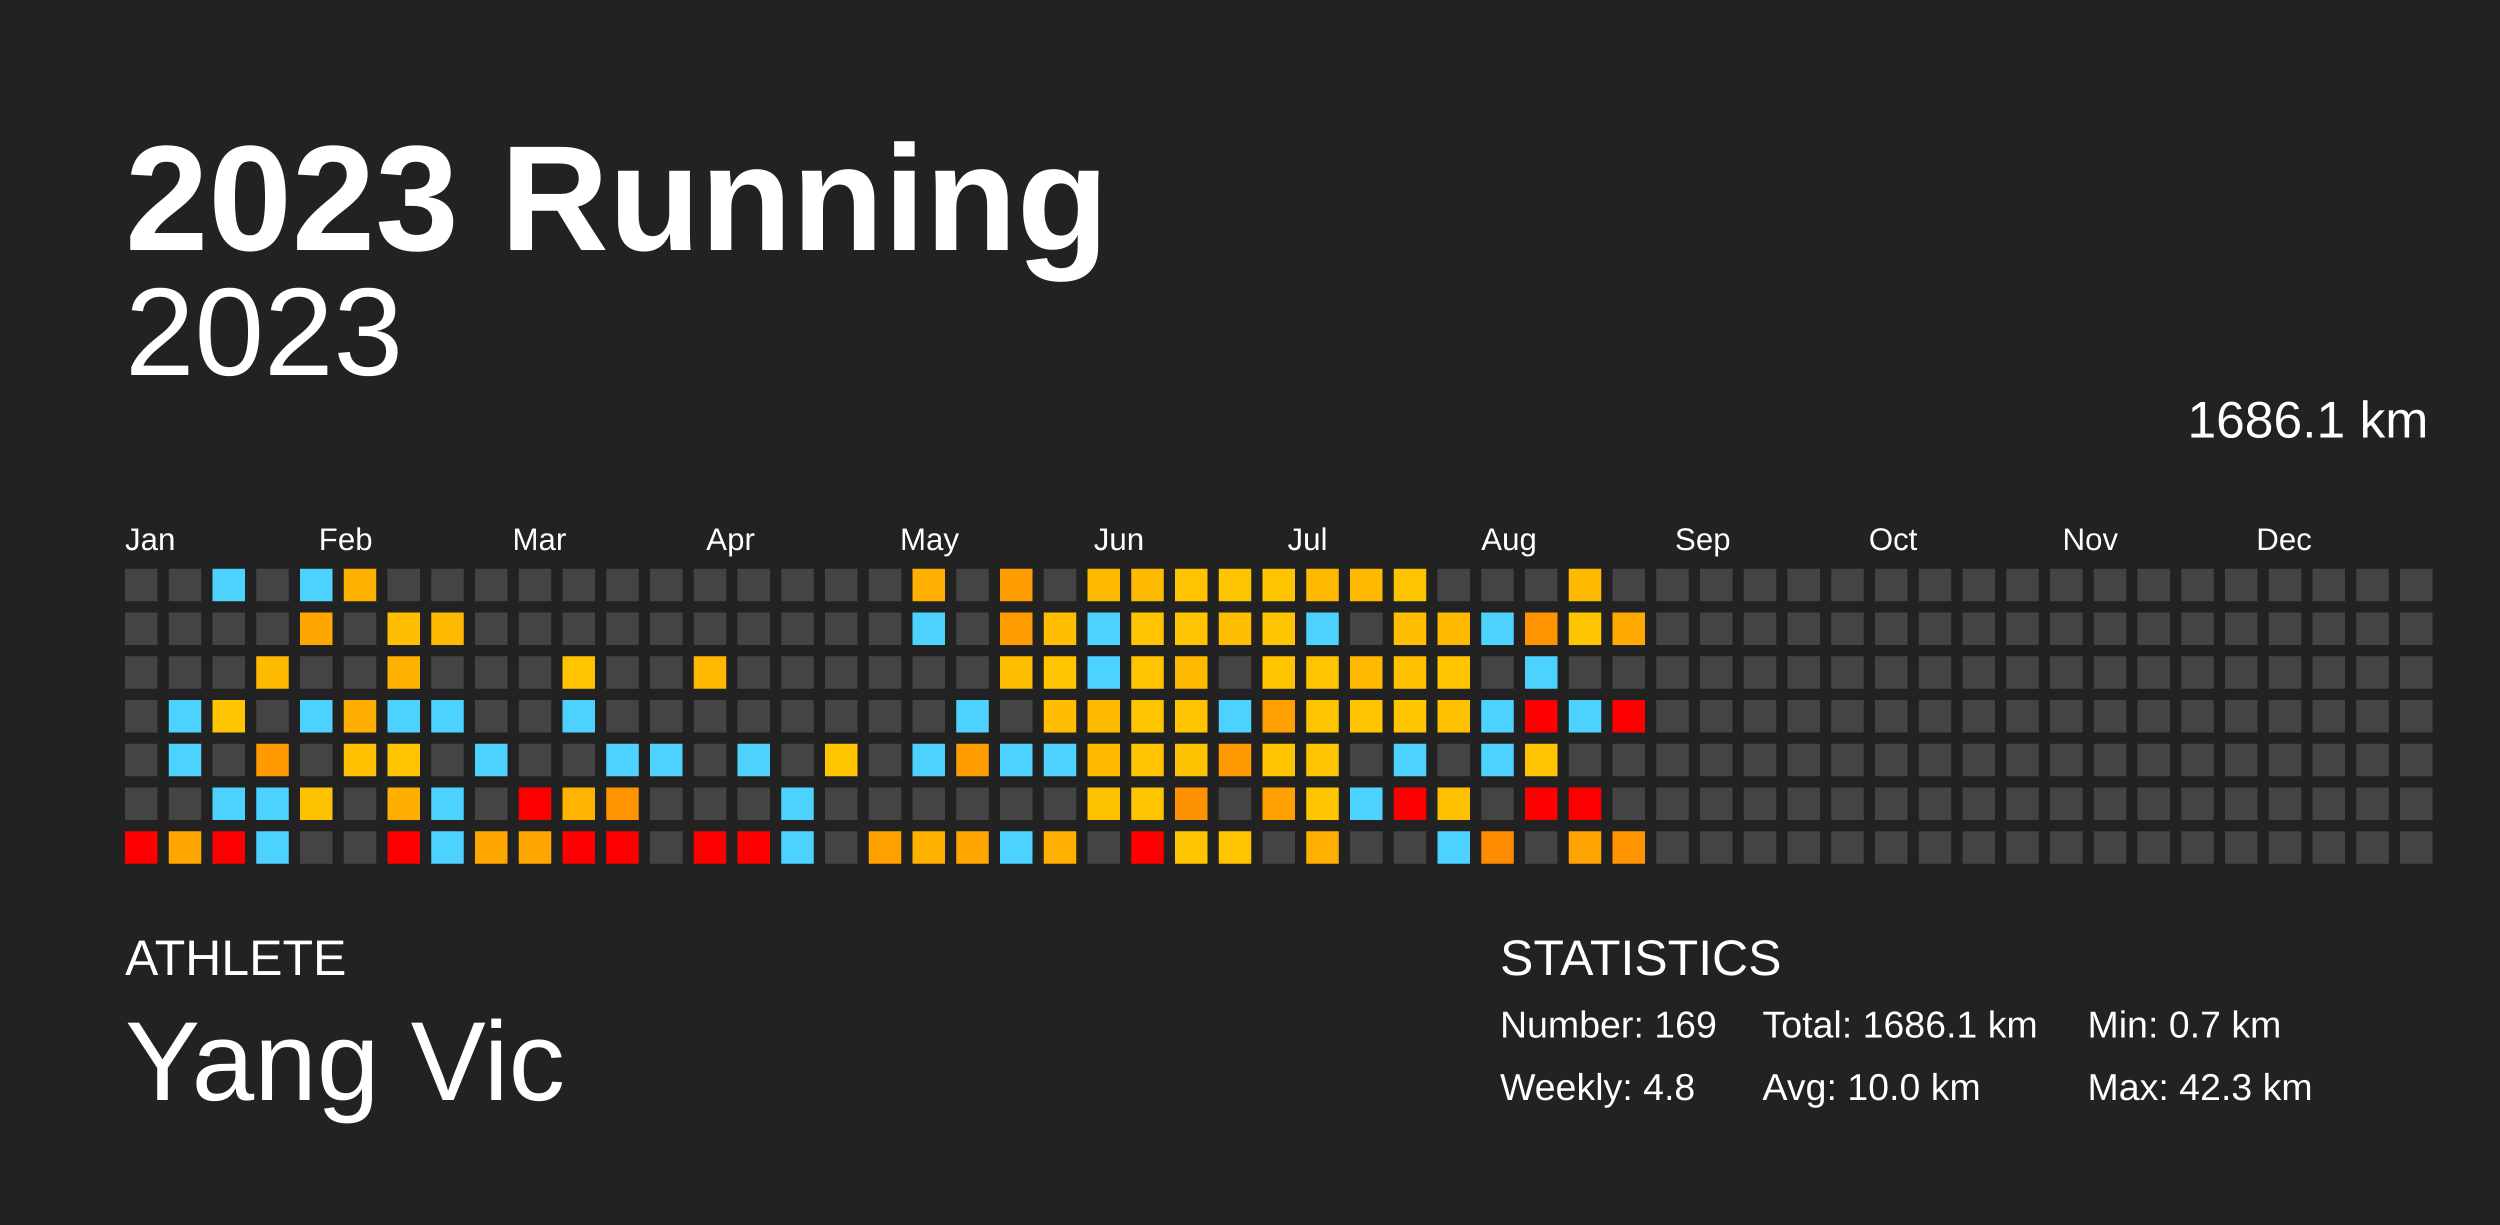
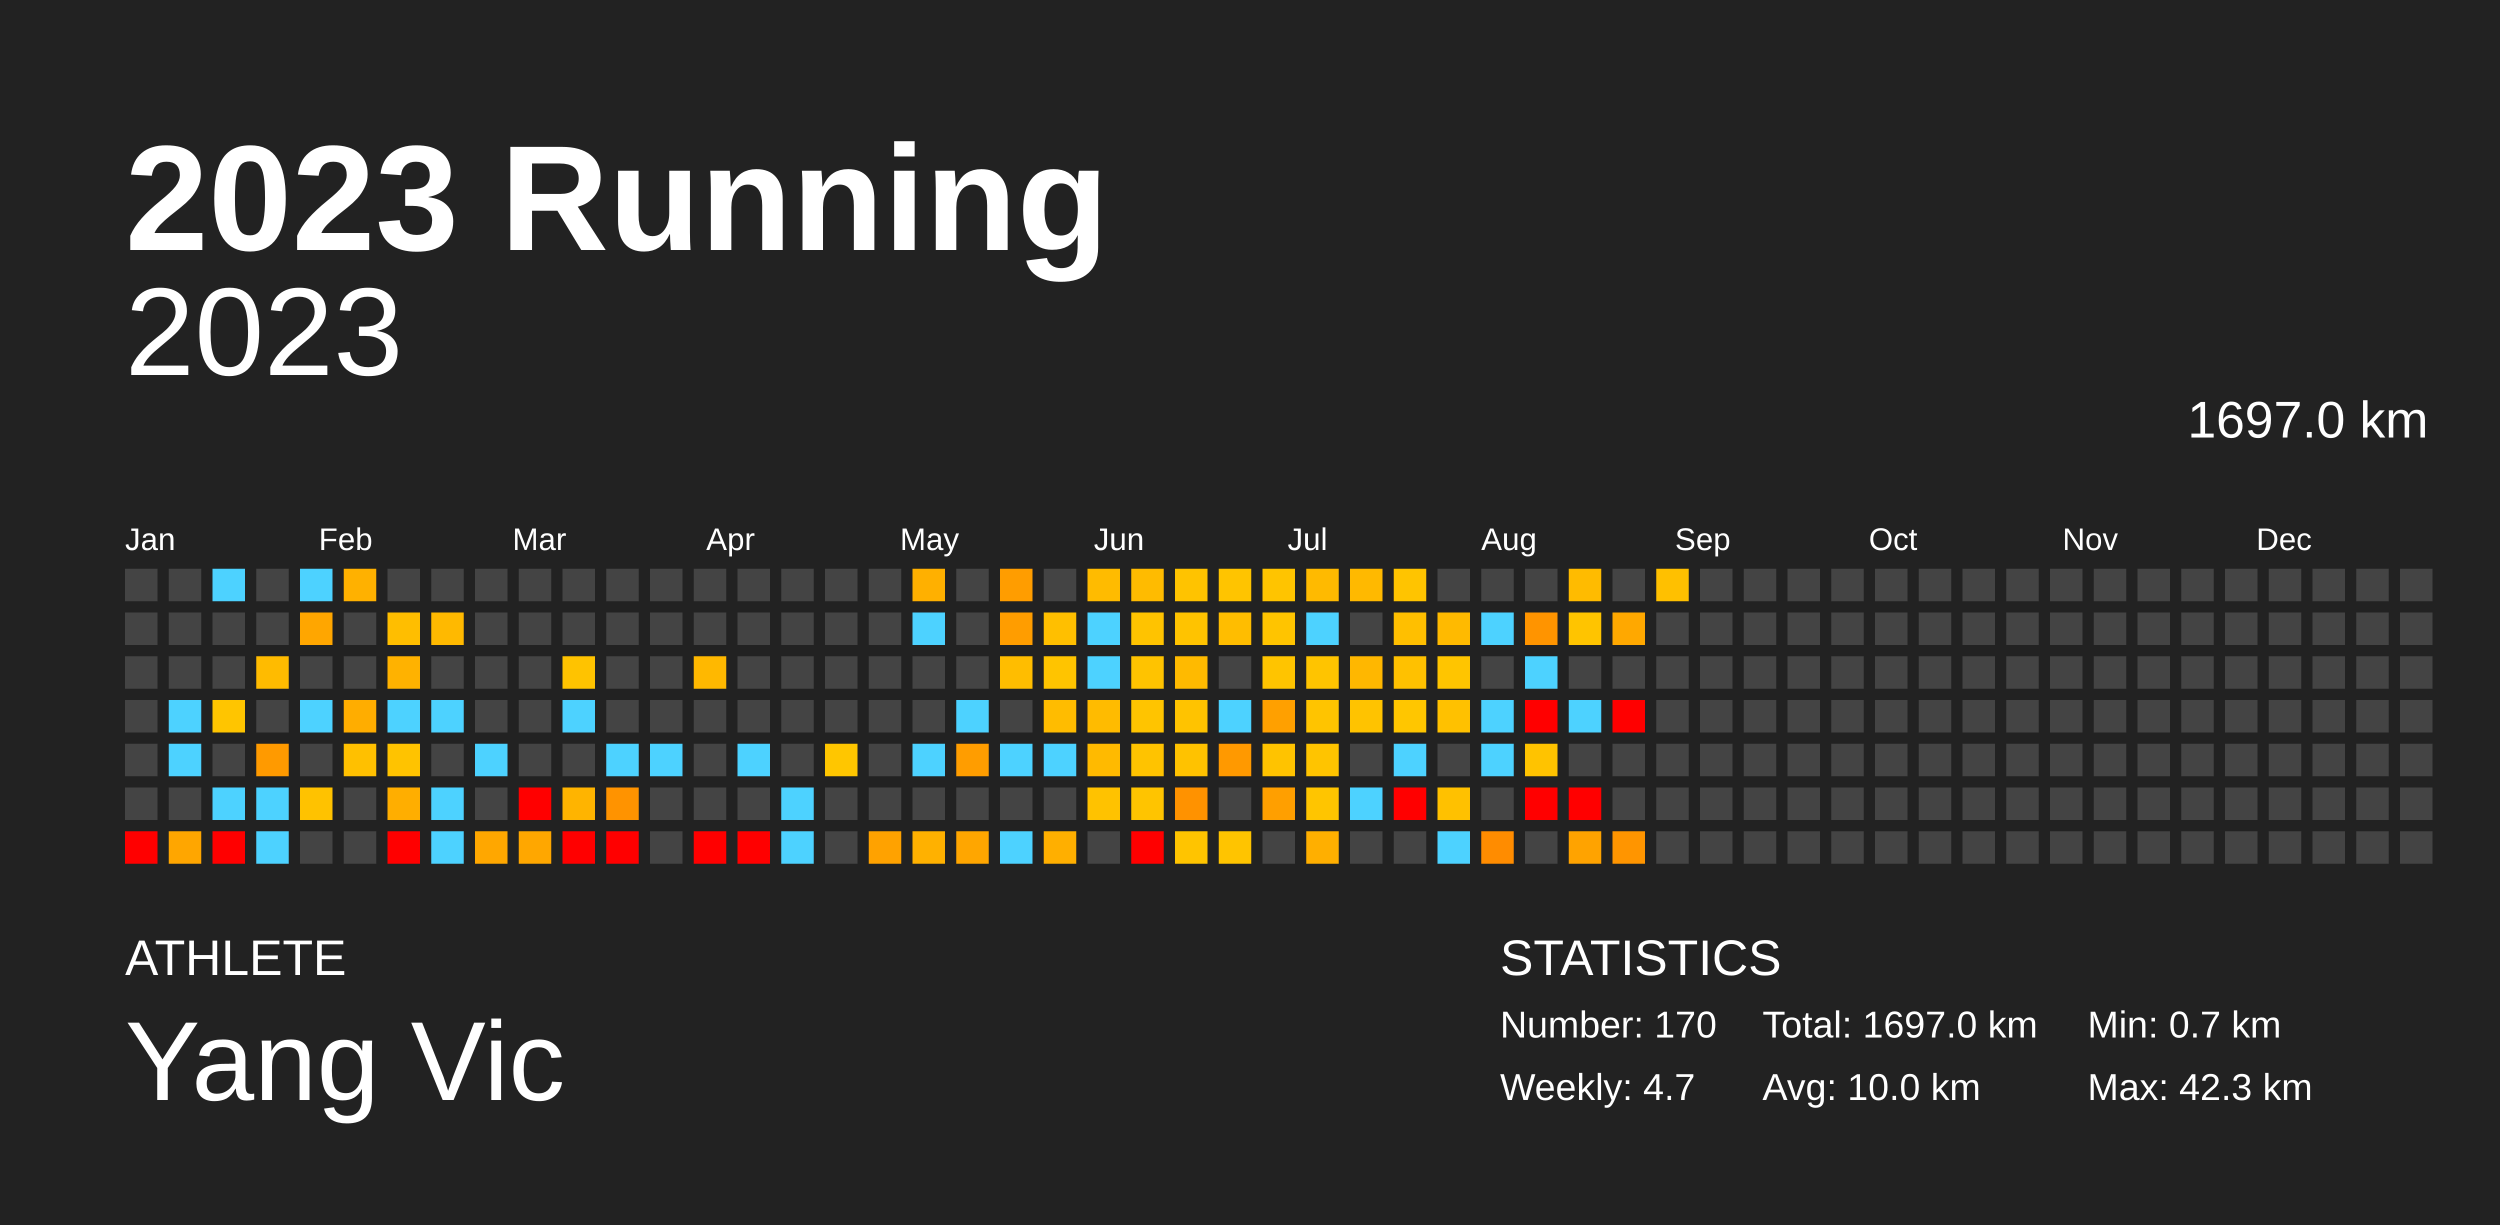
<svg xmlns="http://www.w3.org/2000/svg" baseProfile="full" height="98mm" version="1.1" viewBox="0,0,200,98" width="200mm">
  <defs />
  <rect fill="#222222" height="98" width="200" x="0" y="0" />
  <text fill="#FFFFFF" style="font-size:12px; font-family:Arial; font-weight:bold;" x="10" y="20">2023 Running</text>
  <text fill="#FFFFFF" style="font-size:4px; font-family:Arial" x="10" y="78">ATHLETE</text>
  <text fill="#FFFFFF" style="font-size:9px; font-family:Arial" x="10" y="88">Yang Vic</text>
  <text fill="#FFFFFF" style="font-size:4px; font-family:Arial" x="120" y="78">STATISTICS</text>
-   <text fill="#FFFFFF" style="font-size:3px; font-family:Arial" x="120" y="83">Number: 169</text>
-   <text fill="#FFFFFF" style="font-size:3px; font-family:Arial" x="120" y="88">Weekly: 4.8</text>
-   <text fill="#FFFFFF" style="font-size:3px; font-family:Arial" x="141" y="83">Total: 1686.1 km</text>
+   <text fill="#FFFFFF" style="font-size:3px; font-family:Arial" x="120" y="83">Number: 170</text>
+   <text fill="#FFFFFF" style="font-size:3px; font-family:Arial" x="120" y="88">Weekly: 4.7</text>
+   <text fill="#FFFFFF" style="font-size:3px; font-family:Arial" x="141" y="83">Total: 1697.0 km</text>
  <text fill="#FFFFFF" style="font-size:3px; font-family:Arial" x="141" y="88">Avg: 10.0 km</text>
  <text fill="#FFFFFF" style="font-size:3px; font-family:Arial" x="167" y="83">Min: 0.7 km</text>
  <text fill="#FFFFFF" style="font-size:3px; font-family:Arial" x="167" y="88">Max: 42.3 km</text>
  <text alignment-baseline="hanging" fill="#FFFFFF" style="font-size:10.0px; font-family:Arial;" x="10" y="30">2023</text>
-   <text alignment-baseline="hanging" fill="#FFFFFF" style="font-size:4.125px; font-family:Arial;" x="175" y="35">1686.1 km</text>
+   <text alignment-baseline="hanging" fill="#FFFFFF" style="font-size:4.125px; font-family:Arial;" x="175" y="35">1697.0 km</text>
  <text fill="#FFFFFF" style="font-size:2.5px; font-family:Arial" x="10.0" y="44">Jan</text>
  <text fill="#FFFFFF" style="font-size:2.5px; font-family:Arial" x="25.5" y="44">Feb</text>
  <text fill="#FFFFFF" style="font-size:2.5px; font-family:Arial" x="41.0" y="44">Mar</text>
  <text fill="#FFFFFF" style="font-size:2.5px; font-family:Arial" x="56.5" y="44">Apr</text>
  <text fill="#FFFFFF" style="font-size:2.5px; font-family:Arial" x="72.0" y="44">May</text>
  <text fill="#FFFFFF" style="font-size:2.5px; font-family:Arial" x="87.5" y="44">Jun</text>
  <text fill="#FFFFFF" style="font-size:2.5px; font-family:Arial" x="103.0" y="44">Jul</text>
  <text fill="#FFFFFF" style="font-size:2.5px; font-family:Arial" x="118.5" y="44">Aug</text>
  <text fill="#FFFFFF" style="font-size:2.5px; font-family:Arial" x="134.0" y="44">Sep</text>
  <text fill="#FFFFFF" style="font-size:2.5px; font-family:Arial" x="149.5" y="44">Oct</text>
  <text fill="#FFFFFF" style="font-size:2.5px; font-family:Arial" x="165.0" y="44">Nov</text>
  <text fill="#FFFFFF" style="font-size:2.5px; font-family:Arial" x="180.5" y="44">Dec</text>
  <rect fill="#444444" height="2.6" width="2.6" x="10.0" y="45.5" />
  <rect fill="#444444" height="2.6" width="2.6" x="10.0" y="49.0" />
  <rect fill="#444444" height="2.6" width="2.6" x="10.0" y="52.5" />
  <rect fill="#444444" height="2.6" width="2.6" x="10.0" y="56.0" />
  <rect fill="#444444" height="2.6" width="2.6" x="10.0" y="59.5" />
  <rect fill="#444444" height="2.6" width="2.6" x="10.0" y="63.0" />
  <rect fill="red" height="2.6" width="2.6" x="10.0" y="66.5" />
  <rect fill="#444444" height="2.6" width="2.6" x="13.5" y="45.5" />
  <rect fill="#444444" height="2.6" width="2.6" x="13.5" y="49.0" />
  <rect fill="#444444" height="2.6" width="2.6" x="13.5" y="52.5" />
  <rect fill="#4dd2ff" height="2.6" width="2.6" x="13.5" y="56.0" />
  <rect fill="#4dd2ff" height="2.6" width="2.6" x="13.5" y="59.5" />
  <rect fill="#444444" height="2.6" width="2.6" x="13.5" y="63.0" />
  <rect fill="#ffa600" height="2.6" width="2.6" x="13.5" y="66.5" />
  <rect fill="#4dd2ff" height="2.6" width="2.6" x="17.0" y="45.5" />
  <rect fill="#444444" height="2.6" width="2.6" x="17.0" y="49.0" />
  <rect fill="#444444" height="2.6" width="2.6" x="17.0" y="52.5" />
  <rect fill="#ffc500" height="2.6" width="2.6" x="17.0" y="56.0" />
  <rect fill="#444444" height="2.6" width="2.6" x="17.0" y="59.5" />
  <rect fill="#4dd2ff" height="2.6" width="2.6" x="17.0" y="63.0" />
  <rect fill="red" height="2.6" width="2.6" x="17.0" y="66.5" />
  <rect fill="#444444" height="2.6" width="2.6" x="20.5" y="45.5" />
  <rect fill="#444444" height="2.6" width="2.6" x="20.5" y="49.0" />
  <rect fill="#ffbb00" height="2.6" width="2.6" x="20.5" y="52.5" />
  <rect fill="#444444" height="2.6" width="2.6" x="20.5" y="56.0" />
  <rect fill="#ff9a00" height="2.6" width="2.6" x="20.5" y="59.5" />
  <rect fill="#4dd2ff" height="2.6" width="2.6" x="20.5" y="63.0" />
  <rect fill="#4dd2ff" height="2.6" width="2.6" x="20.5" y="66.5" />
  <rect fill="#4dd2ff" height="2.6" width="2.6" x="24.0" y="45.5" />
  <rect fill="#ffa600" height="2.6" width="2.6" x="24.0" y="49.0" />
  <rect fill="#444444" height="2.6" width="2.6" x="24.0" y="52.5" />
  <rect fill="#4dd2ff" height="2.6" width="2.6" x="24.0" y="56.0" />
  <rect fill="#444444" height="2.6" width="2.6" x="24.0" y="59.5" />
  <rect fill="#ffc200" height="2.6" width="2.6" x="24.0" y="63.0" />
  <rect fill="#444444" height="2.6" width="2.6" x="24.0" y="66.5" />
  <rect fill="#ffb100" height="2.6" width="2.6" x="27.5" y="45.5" />
  <rect fill="#444444" height="2.6" width="2.6" x="27.5" y="49.0" />
  <rect fill="#444444" height="2.6" width="2.6" x="27.5" y="52.5" />
  <rect fill="#ffad00" height="2.6" width="2.6" x="27.5" y="56.0" />
  <rect fill="#ffc000" height="2.6" width="2.6" x="27.5" y="59.5" />
  <rect fill="#444444" height="2.6" width="2.6" x="27.5" y="63.0" />
  <rect fill="#444444" height="2.6" width="2.6" x="27.5" y="66.5" />
  <rect fill="#444444" height="2.6" width="2.6" x="31.0" y="45.5" />
  <rect fill="#ffbe00" height="2.6" width="2.6" x="31.0" y="49.0" />
  <rect fill="#ffb200" height="2.6" width="2.6" x="31.0" y="52.5" />
  <rect fill="#4dd2ff" height="2.6" width="2.6" x="31.0" y="56.0" />
  <rect fill="#ffc300" height="2.6" width="2.6" x="31.0" y="59.5" />
  <rect fill="#ffae00" height="2.6" width="2.6" x="31.0" y="63.0" />
  <rect fill="red" height="2.6" width="2.6" x="31.0" y="66.5" />
  <rect fill="#444444" height="2.6" width="2.6" x="34.5" y="45.5" />
  <rect fill="#ffb900" height="2.6" width="2.6" x="34.5" y="49.0" />
  <rect fill="#444444" height="2.6" width="2.6" x="34.5" y="52.5" />
  <rect fill="#4dd2ff" height="2.6" width="2.6" x="34.5" y="56.0" />
  <rect fill="#444444" height="2.6" width="2.6" x="34.5" y="59.5" />
  <rect fill="#4dd2ff" height="2.6" width="2.6" x="34.5" y="63.0" />
  <rect fill="#4dd2ff" height="2.6" width="2.6" x="34.5" y="66.5" />
  <rect fill="#444444" height="2.6" width="2.6" x="38.0" y="45.5" />
  <rect fill="#444444" height="2.6" width="2.6" x="38.0" y="49.0" />
  <rect fill="#444444" height="2.6" width="2.6" x="38.0" y="52.5" />
  <rect fill="#444444" height="2.6" width="2.6" x="38.0" y="56.0" />
  <rect fill="#4dd2ff" height="2.6" width="2.6" x="38.0" y="59.5" />
  <rect fill="#444444" height="2.6" width="2.6" x="38.0" y="63.0" />
  <rect fill="#ffa700" height="2.6" width="2.6" x="38.0" y="66.5" />
  <rect fill="#444444" height="2.6" width="2.6" x="41.5" y="45.5" />
  <rect fill="#444444" height="2.6" width="2.6" x="41.5" y="49.0" />
  <rect fill="#444444" height="2.6" width="2.6" x="41.5" y="52.5" />
  <rect fill="#444444" height="2.6" width="2.6" x="41.5" y="56.0" />
  <rect fill="#444444" height="2.6" width="2.6" x="41.5" y="59.5" />
  <rect fill="red" height="2.6" width="2.6" x="41.5" y="63.0" />
  <rect fill="#ffa700" height="2.6" width="2.6" x="41.5" y="66.5" />
  <rect fill="#444444" height="2.6" width="2.6" x="45.0" y="45.5" />
  <rect fill="#444444" height="2.6" width="2.6" x="45.0" y="49.0" />
  <rect fill="#ffc300" height="2.6" width="2.6" x="45.0" y="52.5" />
  <rect fill="#4dd2ff" height="2.6" width="2.6" x="45.0" y="56.0" />
  <rect fill="#444444" height="2.6" width="2.6" x="45.0" y="59.5" />
  <rect fill="#ffb400" height="2.6" width="2.6" x="45.0" y="63.0" />
  <rect fill="red" height="2.6" width="2.6" x="45.0" y="66.5" />
  <rect fill="#444444" height="2.6" width="2.6" x="48.5" y="45.5" />
  <rect fill="#444444" height="2.6" width="2.6" x="48.5" y="49.0" />
  <rect fill="#444444" height="2.6" width="2.6" x="48.5" y="52.5" />
  <rect fill="#444444" height="2.6" width="2.6" x="48.5" y="56.0" />
  <rect fill="#4dd2ff" height="2.6" width="2.6" x="48.5" y="59.5" />
  <rect fill="#ff9300" height="2.6" width="2.6" x="48.5" y="63.0" />
  <rect fill="red" height="2.6" width="2.6" x="48.5" y="66.5" />
  <rect fill="#444444" height="2.6" width="2.6" x="52.0" y="45.5" />
  <rect fill="#444444" height="2.6" width="2.6" x="52.0" y="49.0" />
  <rect fill="#444444" height="2.6" width="2.6" x="52.0" y="52.5" />
  <rect fill="#444444" height="2.6" width="2.6" x="52.0" y="56.0" />
  <rect fill="#4dd2ff" height="2.6" width="2.6" x="52.0" y="59.5" />
  <rect fill="#444444" height="2.6" width="2.6" x="52.0" y="63.0" />
  <rect fill="#444444" height="2.6" width="2.6" x="52.0" y="66.5" />
  <rect fill="#444444" height="2.6" width="2.6" x="55.5" y="45.5" />
  <rect fill="#444444" height="2.6" width="2.6" x="55.5" y="49.0" />
  <rect fill="#ffb800" height="2.6" width="2.6" x="55.5" y="52.5" />
  <rect fill="#444444" height="2.6" width="2.6" x="55.5" y="56.0" />
  <rect fill="#444444" height="2.6" width="2.6" x="55.5" y="59.5" />
  <rect fill="#444444" height="2.6" width="2.6" x="55.5" y="63.0" />
  <rect fill="red" height="2.6" width="2.6" x="55.5" y="66.5" />
  <rect fill="#444444" height="2.6" width="2.6" x="59.0" y="45.5" />
  <rect fill="#444444" height="2.6" width="2.6" x="59.0" y="49.0" />
  <rect fill="#444444" height="2.6" width="2.6" x="59.0" y="52.5" />
  <rect fill="#444444" height="2.6" width="2.6" x="59.0" y="56.0" />
  <rect fill="#4dd2ff" height="2.6" width="2.6" x="59.0" y="59.5" />
  <rect fill="#444444" height="2.6" width="2.6" x="59.0" y="63.0" />
  <rect fill="red" height="2.6" width="2.6" x="59.0" y="66.5" />
  <rect fill="#444444" height="2.6" width="2.6" x="62.5" y="45.5" />
  <rect fill="#444444" height="2.6" width="2.6" x="62.5" y="49.0" />
  <rect fill="#444444" height="2.6" width="2.6" x="62.5" y="52.5" />
  <rect fill="#444444" height="2.6" width="2.6" x="62.5" y="56.0" />
  <rect fill="#444444" height="2.6" width="2.6" x="62.5" y="59.5" />
  <rect fill="#4dd2ff" height="2.6" width="2.6" x="62.5" y="63.0" />
  <rect fill="#4dd2ff" height="2.6" width="2.6" x="62.5" y="66.5" />
  <rect fill="#444444" height="2.6" width="2.6" x="66.0" y="45.5" />
  <rect fill="#444444" height="2.6" width="2.6" x="66.0" y="49.0" />
  <rect fill="#444444" height="2.6" width="2.6" x="66.0" y="52.5" />
  <rect fill="#444444" height="2.6" width="2.6" x="66.0" y="56.0" />
  <rect fill="#ffc600" height="2.6" width="2.6" x="66.0" y="59.5" />
  <rect fill="#444444" height="2.6" width="2.6" x="66.0" y="63.0" />
  <rect fill="#444444" height="2.6" width="2.6" x="66.0" y="66.5" />
  <rect fill="#444444" height="2.6" width="2.6" x="69.5" y="45.5" />
  <rect fill="#444444" height="2.6" width="2.6" x="69.5" y="49.0" />
  <rect fill="#444444" height="2.6" width="2.6" x="69.5" y="52.5" />
  <rect fill="#444444" height="2.6" width="2.6" x="69.5" y="56.0" />
  <rect fill="#444444" height="2.6" width="2.6" x="69.5" y="59.5" />
  <rect fill="#444444" height="2.6" width="2.6" x="69.5" y="63.0" />
  <rect fill="#ffa200" height="2.6" width="2.6" x="69.5" y="66.5" />
  <rect fill="#ffb000" height="2.6" width="2.6" x="73.0" y="45.5" />
  <rect fill="#4dd2ff" height="2.6" width="2.6" x="73.0" y="49.0" />
  <rect fill="#444444" height="2.6" width="2.6" x="73.0" y="52.5" />
  <rect fill="#444444" height="2.6" width="2.6" x="73.0" y="56.0" />
  <rect fill="#4dd2ff" height="2.6" width="2.6" x="73.0" y="59.5" />
  <rect fill="#444444" height="2.6" width="2.6" x="73.0" y="63.0" />
  <rect fill="#ffb100" height="2.6" width="2.6" x="73.0" y="66.5" />
  <rect fill="#444444" height="2.6" width="2.6" x="76.5" y="45.5" />
  <rect fill="#444444" height="2.6" width="2.6" x="76.5" y="49.0" />
  <rect fill="#444444" height="2.6" width="2.6" x="76.5" y="52.5" />
  <rect fill="#4dd2ff" height="2.6" width="2.6" x="76.5" y="56.0" />
  <rect fill="#ff9d00" height="2.6" width="2.6" x="76.5" y="59.5" />
  <rect fill="#444444" height="2.6" width="2.6" x="76.5" y="63.0" />
  <rect fill="#ffa600" height="2.6" width="2.6" x="76.5" y="66.5" />
  <rect fill="#ff9d00" height="2.6" width="2.6" x="80.0" y="45.5" />
  <rect fill="#ff9d00" height="2.6" width="2.6" x="80.0" y="49.0" />
  <rect fill="#ffbd00" height="2.6" width="2.6" x="80.0" y="52.5" />
  <rect fill="#444444" height="2.6" width="2.6" x="80.0" y="56.0" />
  <rect fill="#4dd2ff" height="2.6" width="2.6" x="80.0" y="59.5" />
  <rect fill="#444444" height="2.6" width="2.6" x="80.0" y="63.0" />
  <rect fill="#4dd2ff" height="2.6" width="2.6" x="80.0" y="66.5" />
  <rect fill="#444444" height="2.6" width="2.6" x="83.5" y="45.5" />
  <rect fill="#ffbf00" height="2.6" width="2.6" x="83.5" y="49.0" />
  <rect fill="#ffc400" height="2.6" width="2.6" x="83.5" y="52.5" />
  <rect fill="#ffbc00" height="2.6" width="2.6" x="83.5" y="56.0" />
  <rect fill="#4dd2ff" height="2.6" width="2.6" x="83.5" y="59.5" />
  <rect fill="#444444" height="2.6" width="2.6" x="83.5" y="63.0" />
  <rect fill="#ffaf00" height="2.6" width="2.6" x="83.5" y="66.5" />
  <rect fill="#ffbb00" height="2.6" width="2.6" x="87.0" y="45.5" />
  <rect fill="#4dd2ff" height="2.6" width="2.6" x="87.0" y="49.0" />
  <rect fill="#4dd2ff" height="2.6" width="2.6" x="87.0" y="52.5" />
  <rect fill="#ffbb00" height="2.6" width="2.6" x="87.0" y="56.0" />
  <rect fill="#ffba00" height="2.6" width="2.6" x="87.0" y="59.5" />
  <rect fill="#ffc200" height="2.6" width="2.6" x="87.0" y="63.0" />
  <rect fill="#444444" height="2.6" width="2.6" x="87.0" y="66.5" />
  <rect fill="#ffbb00" height="2.6" width="2.6" x="90.5" y="45.5" />
  <rect fill="#ffc300" height="2.6" width="2.6" x="90.5" y="49.0" />
  <rect fill="#ffc300" height="2.6" width="2.6" x="90.5" y="52.5" />
  <rect fill="#ffc400" height="2.6" width="2.6" x="90.5" y="56.0" />
  <rect fill="#ffc300" height="2.6" width="2.6" x="90.5" y="59.5" />
  <rect fill="#ffc400" height="2.6" width="2.6" x="90.5" y="63.0" />
  <rect fill="red" height="2.6" width="2.6" x="90.5" y="66.5" />
  <rect fill="#ffc300" height="2.6" width="2.6" x="94.0" y="45.5" />
  <rect fill="#ffc300" height="2.6" width="2.6" x="94.0" y="49.0" />
  <rect fill="#ffba00" height="2.6" width="2.6" x="94.0" y="52.5" />
  <rect fill="#ffc300" height="2.6" width="2.6" x="94.0" y="56.0" />
  <rect fill="#ffc200" height="2.6" width="2.6" x="94.0" y="59.5" />
  <rect fill="#ff9200" height="2.6" width="2.6" x="94.0" y="63.0" />
  <rect fill="#ffc400" height="2.6" width="2.6" x="94.0" y="66.5" />
  <rect fill="#ffc400" height="2.6" width="2.6" x="97.5" y="45.5" />
  <rect fill="#ffbd00" height="2.6" width="2.6" x="97.5" y="49.0" />
  <rect fill="#444444" height="2.6" width="2.6" x="97.5" y="52.5" />
  <rect fill="#4dd2ff" height="2.6" width="2.6" x="97.5" y="56.0" />
  <rect fill="#ff9900" height="2.6" width="2.6" x="97.5" y="59.5" />
  <rect fill="#444444" height="2.6" width="2.6" x="97.5" y="63.0" />
  <rect fill="#ffc400" height="2.6" width="2.6" x="97.5" y="66.5" />
  <rect fill="#ffc400" height="2.6" width="2.6" x="101.0" y="45.5" />
  <rect fill="#ffc400" height="2.6" width="2.6" x="101.0" y="49.0" />
  <rect fill="#ffc400" height="2.6" width="2.6" x="101.0" y="52.5" />
  <rect fill="#ffa000" height="2.6" width="2.6" x="101.0" y="56.0" />
  <rect fill="#ffc300" height="2.6" width="2.6" x="101.0" y="59.5" />
  <rect fill="#ff9f00" height="2.6" width="2.6" x="101.0" y="63.0" />
  <rect fill="#444444" height="2.6" width="2.6" x="101.0" y="66.5" />
  <rect fill="#ffba00" height="2.6" width="2.6" x="104.5" y="45.5" />
  <rect fill="#4dd2ff" height="2.6" width="2.6" x="104.5" y="49.0" />
  <rect fill="#ffc400" height="2.6" width="2.6" x="104.5" y="52.5" />
  <rect fill="#ffc400" height="2.6" width="2.6" x="104.5" y="56.0" />
  <rect fill="#ffc400" height="2.6" width="2.6" x="104.5" y="59.5" />
  <rect fill="#ffc500" height="2.6" width="2.6" x="104.5" y="63.0" />
  <rect fill="#ffaf00" height="2.6" width="2.6" x="104.5" y="66.5" />
  <rect fill="#ffb900" height="2.6" width="2.6" x="108.0" y="45.5" />
  <rect fill="#444444" height="2.6" width="2.6" x="108.0" y="49.0" />
  <rect fill="#ffb700" height="2.6" width="2.6" x="108.0" y="52.5" />
  <rect fill="#ffc300" height="2.6" width="2.6" x="108.0" y="56.0" />
  <rect fill="#444444" height="2.6" width="2.6" x="108.0" y="59.5" />
  <rect fill="#4dd2ff" height="2.6" width="2.6" x="108.0" y="63.0" />
  <rect fill="#444444" height="2.6" width="2.6" x="108.0" y="66.5" />
  <rect fill="#ffc400" height="2.6" width="2.6" x="111.5" y="45.5" />
  <rect fill="#ffbf00" height="2.6" width="2.6" x="111.5" y="49.0" />
  <rect fill="#ffc100" height="2.6" width="2.6" x="111.5" y="52.5" />
  <rect fill="#ffc600" height="2.6" width="2.6" x="111.5" y="56.0" />
  <rect fill="#4dd2ff" height="2.6" width="2.6" x="111.5" y="59.5" />
  <rect fill="red" height="2.6" width="2.6" x="111.5" y="63.0" />
  <rect fill="#444444" height="2.6" width="2.6" x="111.5" y="66.5" />
  <rect fill="#444444" height="2.6" width="2.6" x="115.0" y="45.5" />
  <rect fill="#ffba00" height="2.6" width="2.6" x="115.0" y="49.0" />
  <rect fill="#ffc500" height="2.6" width="2.6" x="115.0" y="52.5" />
  <rect fill="#ffc100" height="2.6" width="2.6" x="115.0" y="56.0" />
  <rect fill="#444444" height="2.6" width="2.6" x="115.0" y="59.5" />
  <rect fill="#ffc100" height="2.6" width="2.6" x="115.0" y="63.0" />
  <rect fill="#4dd2ff" height="2.6" width="2.6" x="115.0" y="66.5" />
  <rect fill="#444444" height="2.6" width="2.6" x="118.5" y="45.5" />
  <rect fill="#4dd2ff" height="2.6" width="2.6" x="118.5" y="49.0" />
  <rect fill="#444444" height="2.6" width="2.6" x="118.5" y="52.5" />
  <rect fill="#4dd2ff" height="2.6" width="2.6" x="118.5" y="56.0" />
  <rect fill="#4dd2ff" height="2.6" width="2.6" x="118.5" y="59.5" />
  <rect fill="#444444" height="2.6" width="2.6" x="118.5" y="63.0" />
  <rect fill="#ff8c00" height="2.6" width="2.6" x="118.5" y="66.5" />
  <rect fill="#444444" height="2.6" width="2.6" x="122.0" y="45.5" />
  <rect fill="#ff9400" height="2.6" width="2.6" x="122.0" y="49.0" />
  <rect fill="#4dd2ff" height="2.6" width="2.6" x="122.0" y="52.5" />
  <rect fill="red" height="2.6" width="2.6" x="122.0" y="56.0" />
  <rect fill="#ffc300" height="2.6" width="2.6" x="122.0" y="59.5" />
  <rect fill="red" height="2.6" width="2.6" x="122.0" y="63.0" />
  <rect fill="#444444" height="2.6" width="2.6" x="122.0" y="66.5" />
  <rect fill="#ffbb00" height="2.6" width="2.6" x="125.5" y="45.5" />
  <rect fill="#ffc400" height="2.6" width="2.6" x="125.5" y="49.0" />
  <rect fill="#444444" height="2.6" width="2.6" x="125.5" y="52.5" />
  <rect fill="#4dd2ff" height="2.6" width="2.6" x="125.5" y="56.0" />
  <rect fill="#444444" height="2.6" width="2.6" x="125.5" y="59.5" />
  <rect fill="red" height="2.6" width="2.6" x="125.5" y="63.0" />
  <rect fill="#ffa300" height="2.6" width="2.6" x="125.5" y="66.5" />
  <rect fill="#444444" height="2.6" width="2.6" x="129.0" y="45.5" />
  <rect fill="#ffa800" height="2.6" width="2.6" x="129.0" y="49.0" />
  <rect fill="#444444" height="2.6" width="2.6" x="129.0" y="52.5" />
  <rect fill="red" height="2.6" width="2.6" x="129.0" y="56.0" />
  <rect fill="#444444" height="2.6" width="2.6" x="129.0" y="59.5" />
  <rect fill="#444444" height="2.6" width="2.6" x="129.0" y="63.0" />
  <rect fill="#ff9500" height="2.6" width="2.6" x="129.0" y="66.5" />
-   <rect fill="#444444" height="2.6" width="2.6" x="132.5" y="45.5" />
+   <rect fill="#ffc000" height="2.6" width="2.6" x="132.5" y="45.5" />
  <rect fill="#444444" height="2.6" width="2.6" x="132.5" y="49.0" />
  <rect fill="#444444" height="2.6" width="2.6" x="132.5" y="52.5" />
  <rect fill="#444444" height="2.6" width="2.6" x="132.5" y="56.0" />
  <rect fill="#444444" height="2.6" width="2.6" x="132.5" y="59.5" />
  <rect fill="#444444" height="2.6" width="2.6" x="132.5" y="63.0" />
  <rect fill="#444444" height="2.6" width="2.6" x="132.5" y="66.5" />
  <rect fill="#444444" height="2.6" width="2.6" x="136.0" y="45.5" />
  <rect fill="#444444" height="2.6" width="2.6" x="136.0" y="49.0" />
  <rect fill="#444444" height="2.6" width="2.6" x="136.0" y="52.5" />
  <rect fill="#444444" height="2.6" width="2.6" x="136.0" y="56.0" />
  <rect fill="#444444" height="2.6" width="2.6" x="136.0" y="59.5" />
  <rect fill="#444444" height="2.6" width="2.6" x="136.0" y="63.0" />
  <rect fill="#444444" height="2.6" width="2.6" x="136.0" y="66.5" />
  <rect fill="#444444" height="2.6" width="2.6" x="139.5" y="45.5" />
  <rect fill="#444444" height="2.6" width="2.6" x="139.5" y="49.0" />
  <rect fill="#444444" height="2.6" width="2.6" x="139.5" y="52.5" />
  <rect fill="#444444" height="2.6" width="2.6" x="139.5" y="56.0" />
  <rect fill="#444444" height="2.6" width="2.6" x="139.5" y="59.5" />
  <rect fill="#444444" height="2.6" width="2.6" x="139.5" y="63.0" />
  <rect fill="#444444" height="2.6" width="2.6" x="139.5" y="66.5" />
  <rect fill="#444444" height="2.6" width="2.6" x="143.0" y="45.5" />
  <rect fill="#444444" height="2.6" width="2.6" x="143.0" y="49.0" />
  <rect fill="#444444" height="2.6" width="2.6" x="143.0" y="52.5" />
  <rect fill="#444444" height="2.6" width="2.6" x="143.0" y="56.0" />
  <rect fill="#444444" height="2.6" width="2.6" x="143.0" y="59.5" />
  <rect fill="#444444" height="2.6" width="2.6" x="143.0" y="63.0" />
  <rect fill="#444444" height="2.6" width="2.6" x="143.0" y="66.5" />
  <rect fill="#444444" height="2.6" width="2.6" x="146.5" y="45.5" />
  <rect fill="#444444" height="2.6" width="2.6" x="146.5" y="49.0" />
  <rect fill="#444444" height="2.6" width="2.6" x="146.5" y="52.5" />
  <rect fill="#444444" height="2.6" width="2.6" x="146.5" y="56.0" />
  <rect fill="#444444" height="2.6" width="2.6" x="146.5" y="59.5" />
  <rect fill="#444444" height="2.6" width="2.6" x="146.5" y="63.0" />
  <rect fill="#444444" height="2.6" width="2.6" x="146.5" y="66.5" />
  <rect fill="#444444" height="2.6" width="2.6" x="150.0" y="45.5" />
  <rect fill="#444444" height="2.6" width="2.6" x="150.0" y="49.0" />
  <rect fill="#444444" height="2.6" width="2.6" x="150.0" y="52.5" />
  <rect fill="#444444" height="2.6" width="2.6" x="150.0" y="56.0" />
  <rect fill="#444444" height="2.6" width="2.6" x="150.0" y="59.5" />
  <rect fill="#444444" height="2.6" width="2.6" x="150.0" y="63.0" />
  <rect fill="#444444" height="2.6" width="2.6" x="150.0" y="66.5" />
  <rect fill="#444444" height="2.6" width="2.6" x="153.5" y="45.5" />
  <rect fill="#444444" height="2.6" width="2.6" x="153.5" y="49.0" />
  <rect fill="#444444" height="2.6" width="2.6" x="153.5" y="52.5" />
  <rect fill="#444444" height="2.6" width="2.6" x="153.5" y="56.0" />
  <rect fill="#444444" height="2.6" width="2.6" x="153.5" y="59.5" />
  <rect fill="#444444" height="2.6" width="2.6" x="153.5" y="63.0" />
  <rect fill="#444444" height="2.6" width="2.6" x="153.5" y="66.5" />
  <rect fill="#444444" height="2.6" width="2.6" x="157.0" y="45.5" />
  <rect fill="#444444" height="2.6" width="2.6" x="157.0" y="49.0" />
  <rect fill="#444444" height="2.6" width="2.6" x="157.0" y="52.5" />
  <rect fill="#444444" height="2.6" width="2.6" x="157.0" y="56.0" />
  <rect fill="#444444" height="2.6" width="2.6" x="157.0" y="59.5" />
  <rect fill="#444444" height="2.6" width="2.6" x="157.0" y="63.0" />
  <rect fill="#444444" height="2.6" width="2.6" x="157.0" y="66.5" />
  <rect fill="#444444" height="2.6" width="2.6" x="160.5" y="45.5" />
  <rect fill="#444444" height="2.6" width="2.6" x="160.5" y="49.0" />
  <rect fill="#444444" height="2.6" width="2.6" x="160.5" y="52.5" />
  <rect fill="#444444" height="2.6" width="2.6" x="160.5" y="56.0" />
  <rect fill="#444444" height="2.6" width="2.6" x="160.5" y="59.5" />
  <rect fill="#444444" height="2.6" width="2.6" x="160.5" y="63.0" />
  <rect fill="#444444" height="2.6" width="2.6" x="160.5" y="66.5" />
  <rect fill="#444444" height="2.6" width="2.6" x="164.0" y="45.5" />
  <rect fill="#444444" height="2.6" width="2.6" x="164.0" y="49.0" />
  <rect fill="#444444" height="2.6" width="2.6" x="164.0" y="52.5" />
  <rect fill="#444444" height="2.6" width="2.6" x="164.0" y="56.0" />
  <rect fill="#444444" height="2.6" width="2.6" x="164.0" y="59.5" />
  <rect fill="#444444" height="2.6" width="2.6" x="164.0" y="63.0" />
  <rect fill="#444444" height="2.6" width="2.6" x="164.0" y="66.5" />
  <rect fill="#444444" height="2.6" width="2.6" x="167.5" y="45.5" />
  <rect fill="#444444" height="2.6" width="2.6" x="167.5" y="49.0" />
  <rect fill="#444444" height="2.6" width="2.6" x="167.5" y="52.5" />
  <rect fill="#444444" height="2.6" width="2.6" x="167.5" y="56.0" />
  <rect fill="#444444" height="2.6" width="2.6" x="167.5" y="59.5" />
  <rect fill="#444444" height="2.6" width="2.6" x="167.5" y="63.0" />
  <rect fill="#444444" height="2.6" width="2.6" x="167.5" y="66.5" />
  <rect fill="#444444" height="2.6" width="2.6" x="171.0" y="45.5" />
  <rect fill="#444444" height="2.6" width="2.6" x="171.0" y="49.0" />
  <rect fill="#444444" height="2.6" width="2.6" x="171.0" y="52.5" />
  <rect fill="#444444" height="2.6" width="2.6" x="171.0" y="56.0" />
  <rect fill="#444444" height="2.6" width="2.6" x="171.0" y="59.5" />
  <rect fill="#444444" height="2.6" width="2.6" x="171.0" y="63.0" />
  <rect fill="#444444" height="2.6" width="2.6" x="171.0" y="66.5" />
  <rect fill="#444444" height="2.6" width="2.6" x="174.5" y="45.5" />
  <rect fill="#444444" height="2.6" width="2.6" x="174.5" y="49.0" />
  <rect fill="#444444" height="2.6" width="2.6" x="174.5" y="52.5" />
  <rect fill="#444444" height="2.6" width="2.6" x="174.5" y="56.0" />
  <rect fill="#444444" height="2.6" width="2.6" x="174.5" y="59.5" />
  <rect fill="#444444" height="2.6" width="2.6" x="174.5" y="63.0" />
  <rect fill="#444444" height="2.6" width="2.6" x="174.5" y="66.5" />
  <rect fill="#444444" height="2.6" width="2.6" x="178.0" y="45.5" />
  <rect fill="#444444" height="2.6" width="2.6" x="178.0" y="49.0" />
  <rect fill="#444444" height="2.6" width="2.6" x="178.0" y="52.5" />
  <rect fill="#444444" height="2.6" width="2.6" x="178.0" y="56.0" />
  <rect fill="#444444" height="2.6" width="2.6" x="178.0" y="59.5" />
  <rect fill="#444444" height="2.6" width="2.6" x="178.0" y="63.0" />
  <rect fill="#444444" height="2.6" width="2.6" x="178.0" y="66.5" />
  <rect fill="#444444" height="2.6" width="2.6" x="181.5" y="45.5" />
  <rect fill="#444444" height="2.6" width="2.6" x="181.5" y="49.0" />
  <rect fill="#444444" height="2.6" width="2.6" x="181.5" y="52.5" />
  <rect fill="#444444" height="2.6" width="2.6" x="181.5" y="56.0" />
  <rect fill="#444444" height="2.6" width="2.6" x="181.5" y="59.5" />
  <rect fill="#444444" height="2.6" width="2.6" x="181.5" y="63.0" />
  <rect fill="#444444" height="2.6" width="2.6" x="181.5" y="66.5" />
  <rect fill="#444444" height="2.6" width="2.6" x="185.0" y="45.5" />
  <rect fill="#444444" height="2.6" width="2.6" x="185.0" y="49.0" />
  <rect fill="#444444" height="2.6" width="2.6" x="185.0" y="52.5" />
  <rect fill="#444444" height="2.6" width="2.6" x="185.0" y="56.0" />
  <rect fill="#444444" height="2.6" width="2.6" x="185.0" y="59.5" />
  <rect fill="#444444" height="2.6" width="2.6" x="185.0" y="63.0" />
  <rect fill="#444444" height="2.6" width="2.6" x="185.0" y="66.5" />
  <rect fill="#444444" height="2.6" width="2.6" x="188.5" y="45.5" />
  <rect fill="#444444" height="2.6" width="2.6" x="188.5" y="49.0" />
  <rect fill="#444444" height="2.6" width="2.6" x="188.5" y="52.5" />
  <rect fill="#444444" height="2.6" width="2.6" x="188.5" y="56.0" />
  <rect fill="#444444" height="2.6" width="2.6" x="188.5" y="59.5" />
  <rect fill="#444444" height="2.6" width="2.6" x="188.5" y="63.0" />
  <rect fill="#444444" height="2.6" width="2.6" x="188.5" y="66.5" />
  <rect fill="#444444" height="2.6" width="2.6" x="192.0" y="45.5" />
  <rect fill="#444444" height="2.6" width="2.6" x="192.0" y="49.0" />
  <rect fill="#444444" height="2.6" width="2.6" x="192.0" y="52.5" />
  <rect fill="#444444" height="2.6" width="2.6" x="192.0" y="56.0" />
  <rect fill="#444444" height="2.6" width="2.6" x="192.0" y="59.5" />
  <rect fill="#444444" height="2.6" width="2.6" x="192.0" y="63.0" />
  <rect fill="#444444" height="2.6" width="2.6" x="192.0" y="66.5" />
</svg>
